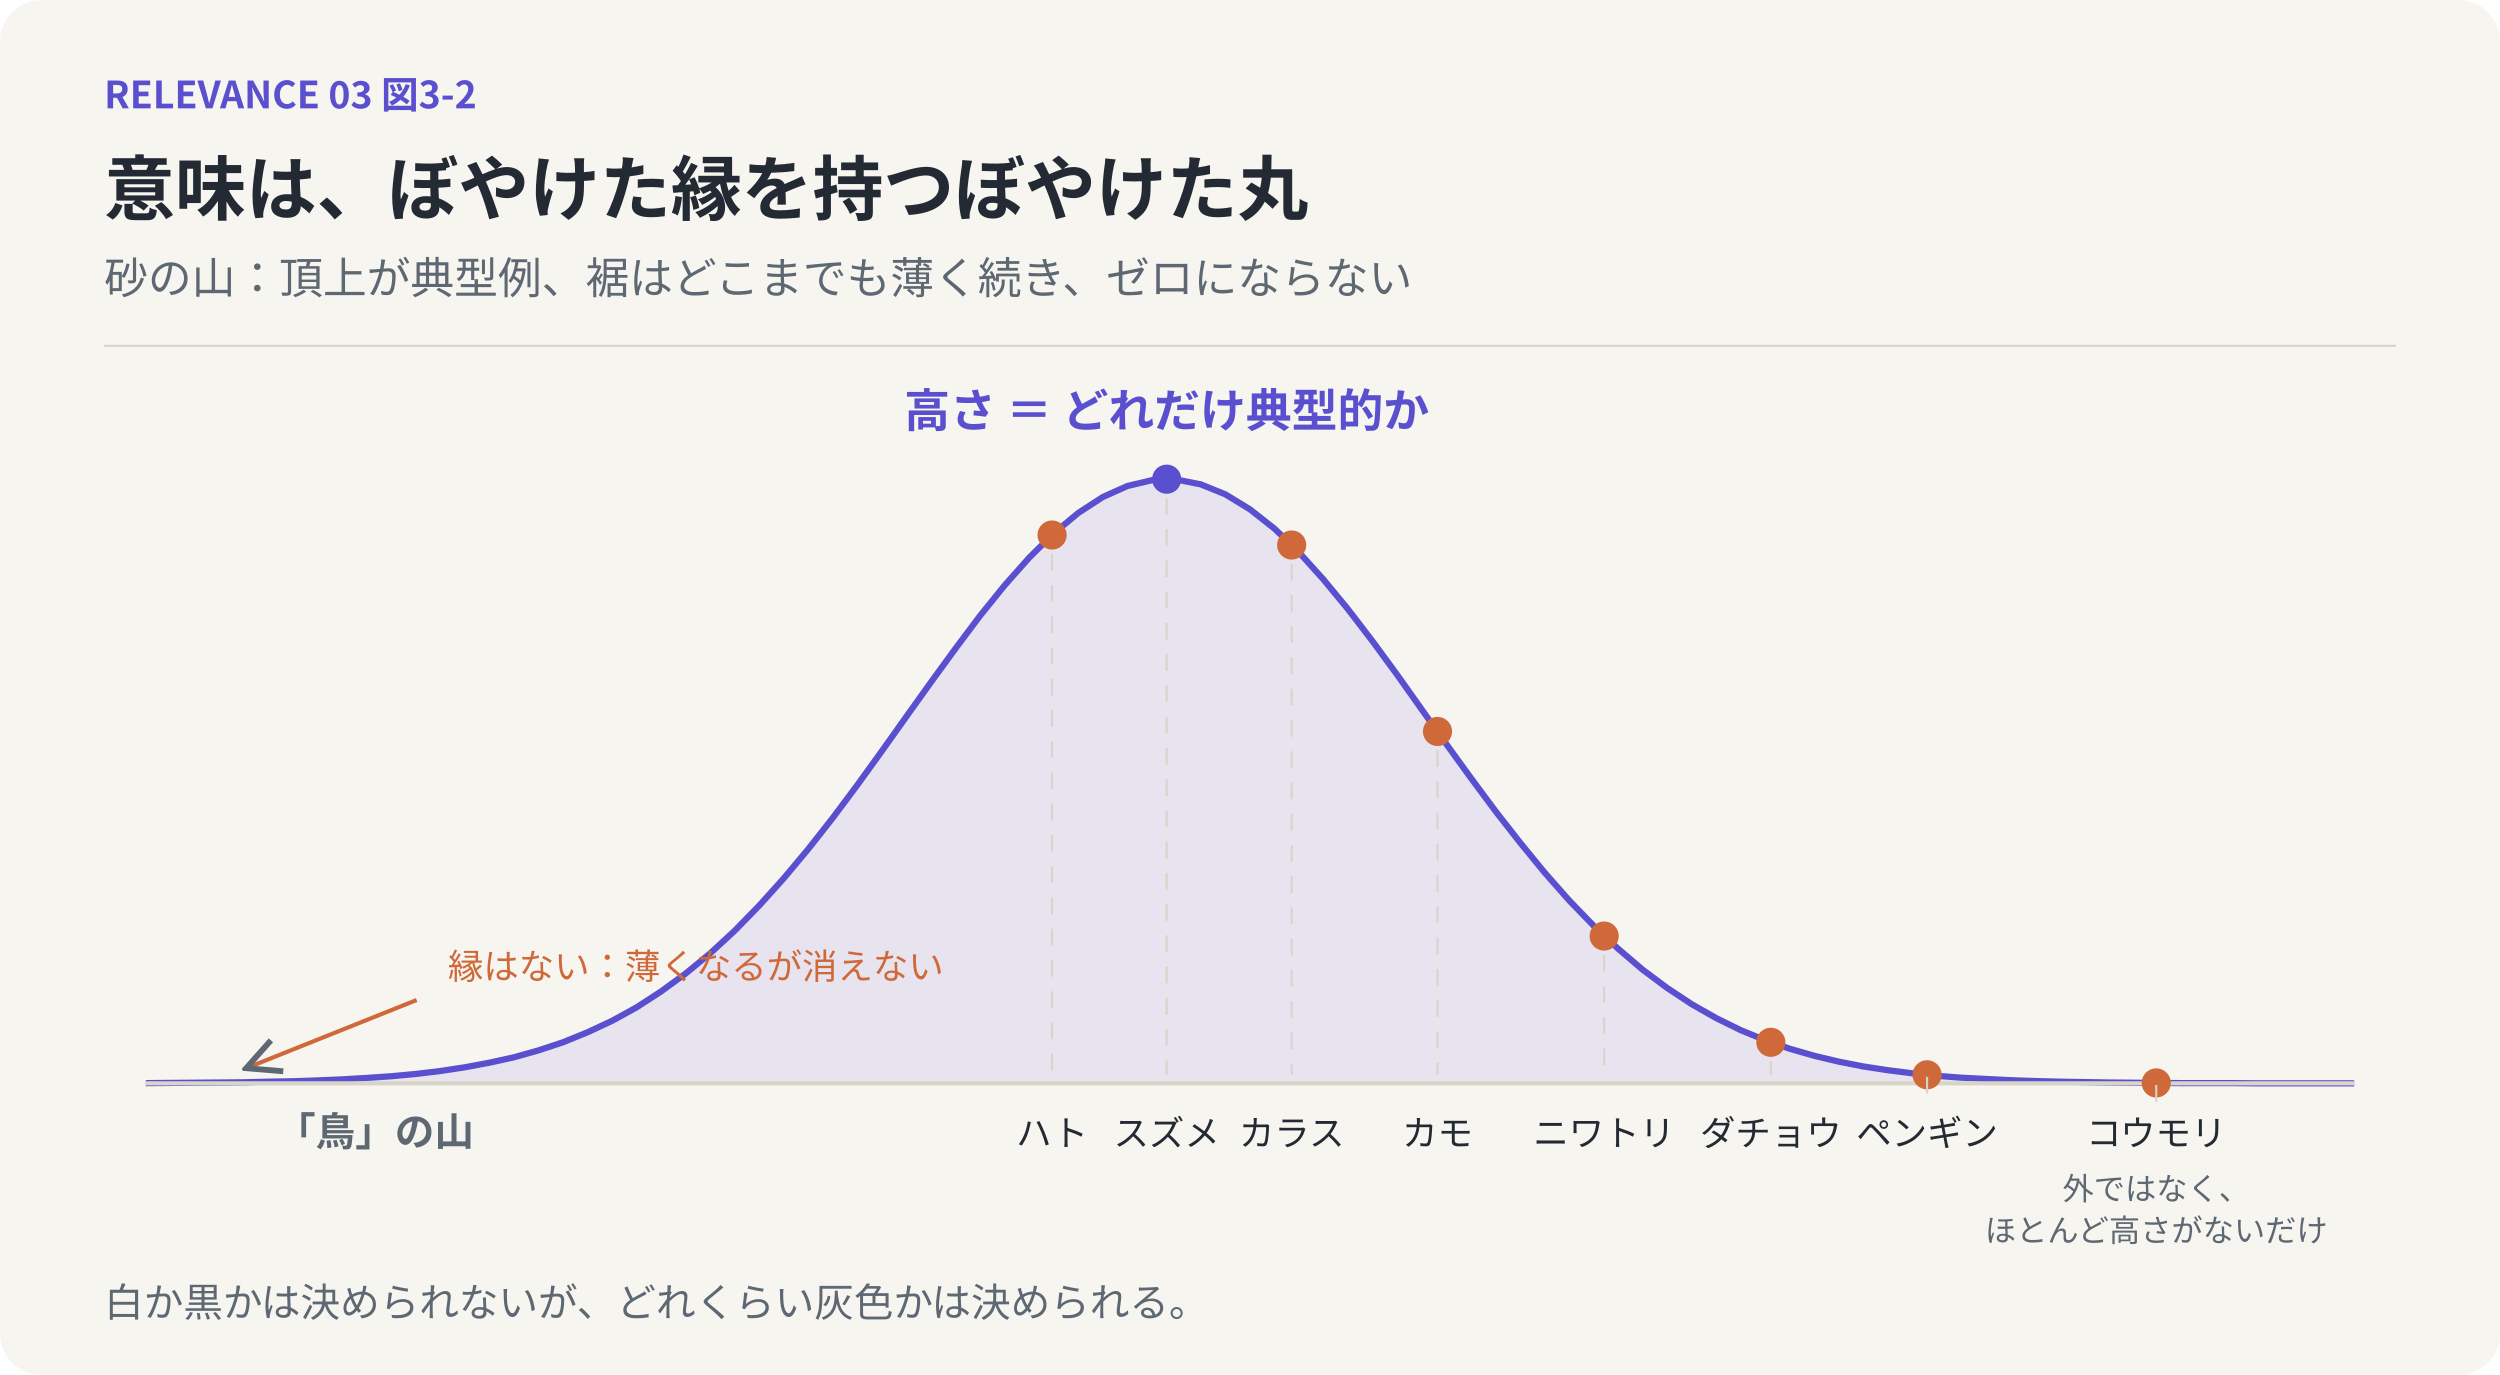
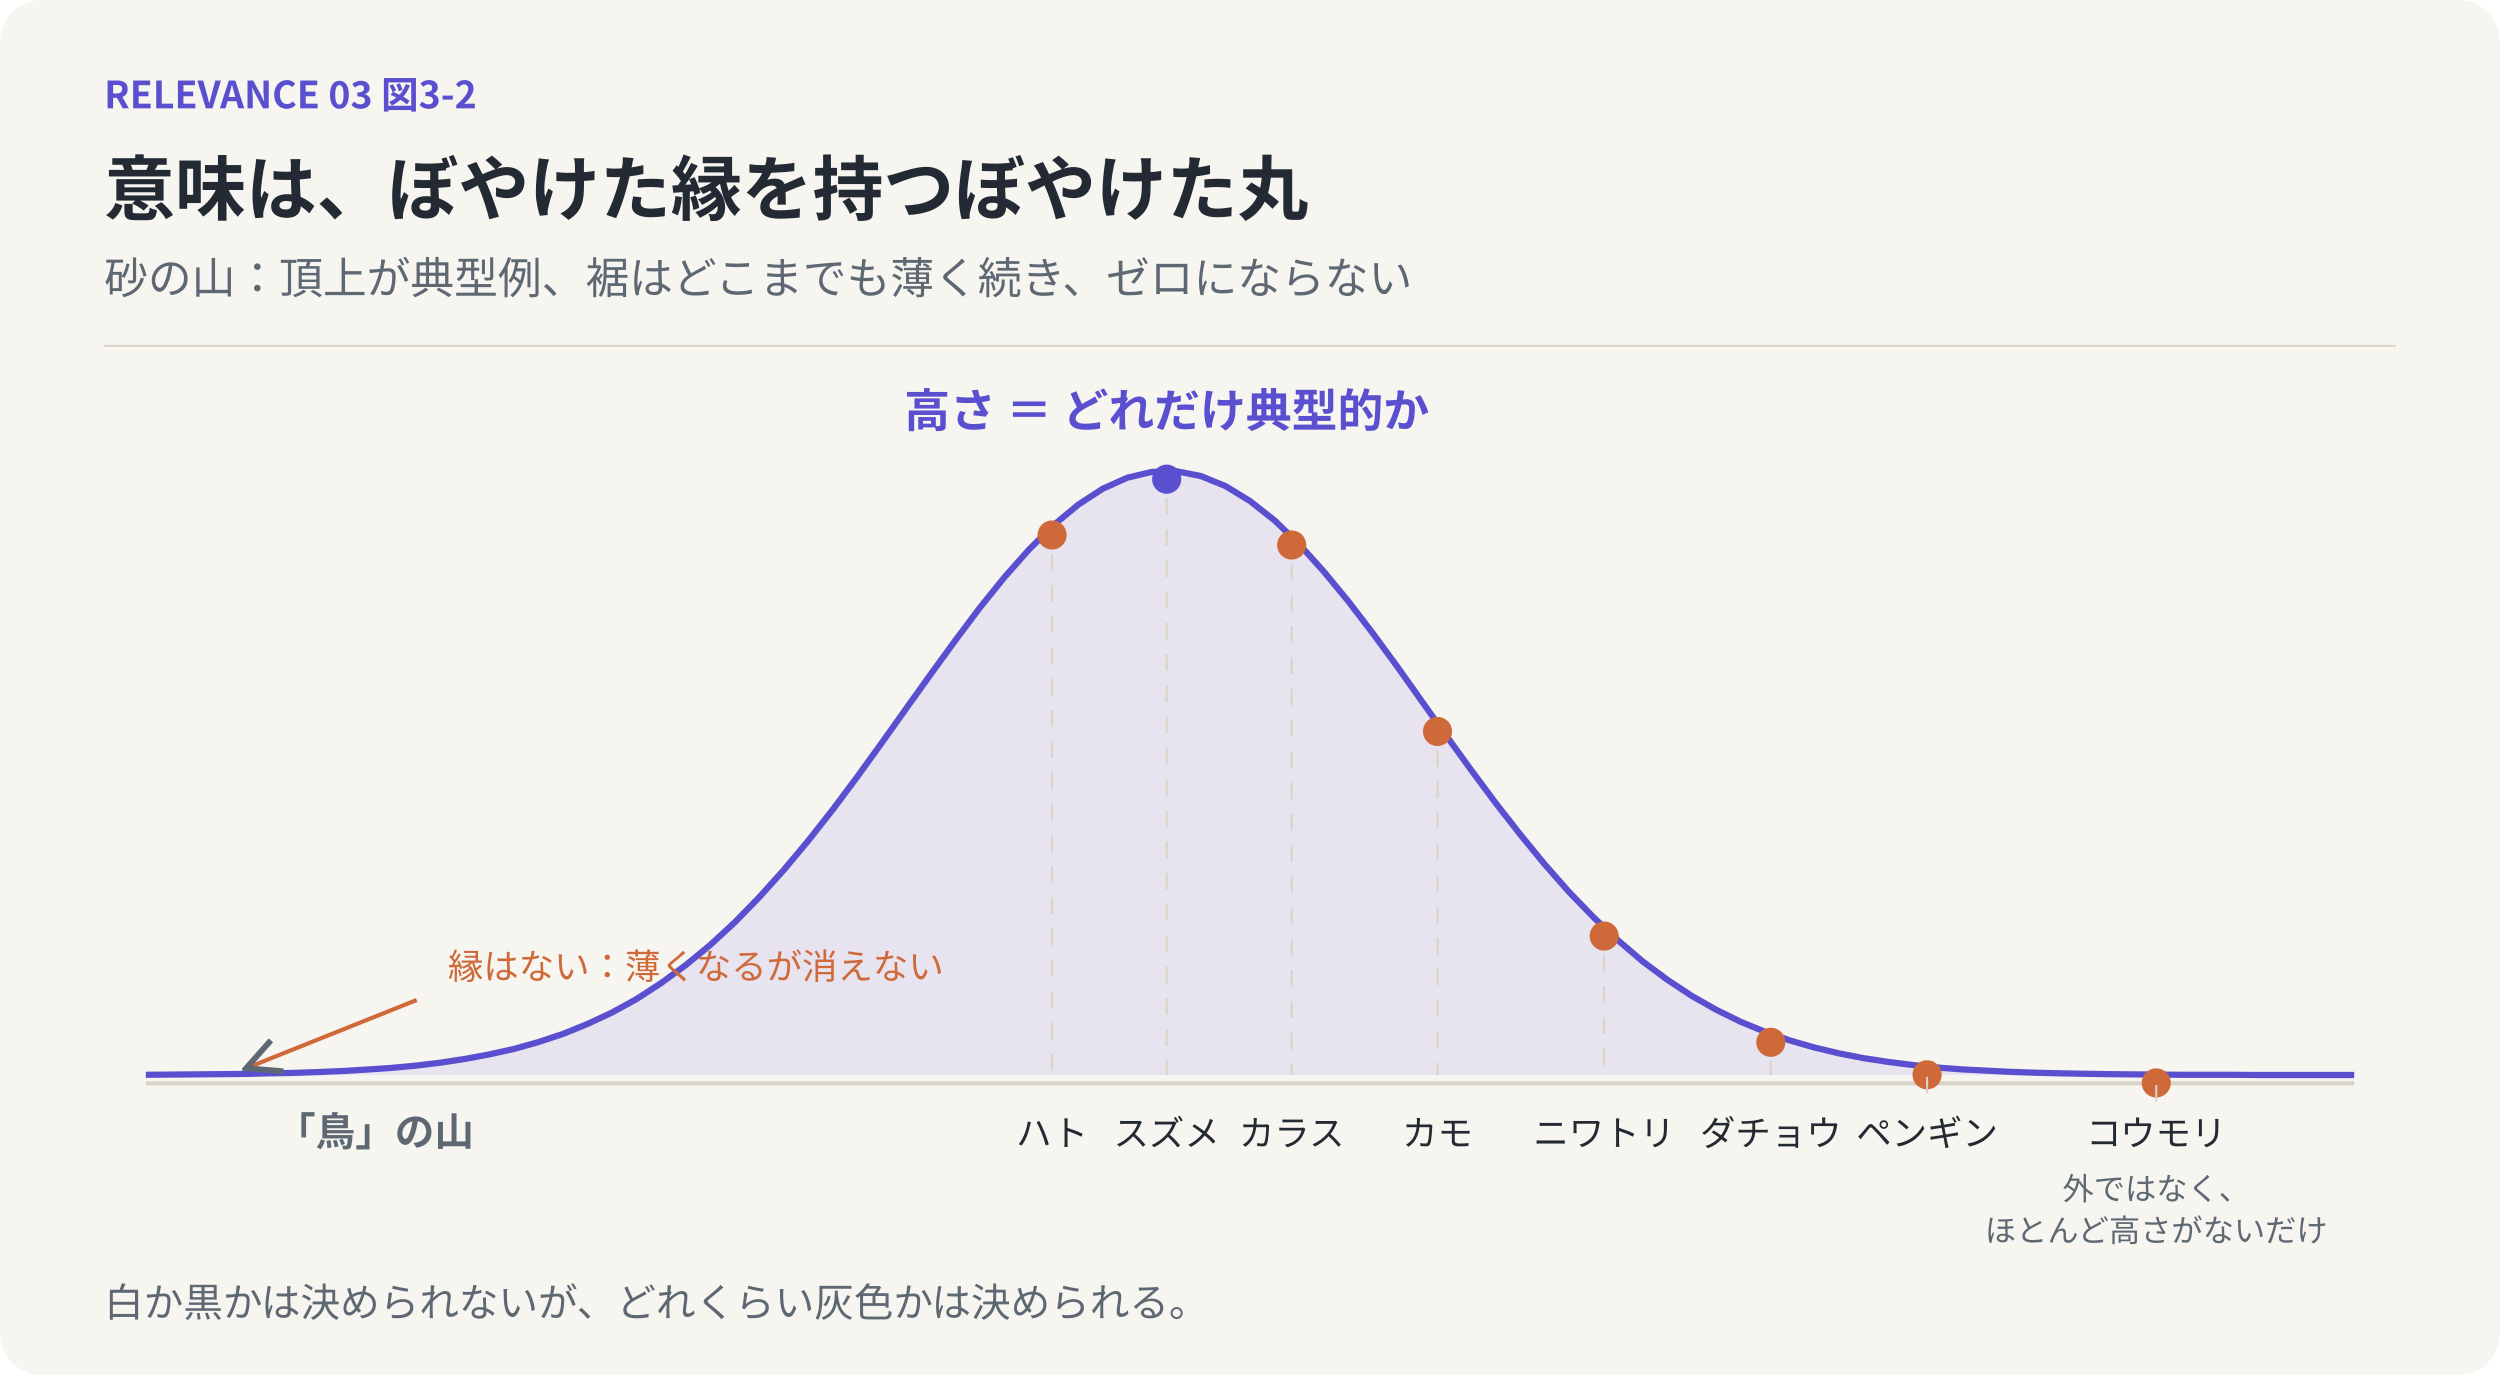
<svg xmlns="http://www.w3.org/2000/svg" width="1200" height="660" viewBox="0 0 1200 660" role="img" aria-labelledby="title desc">
  <defs>
    <marker id="arrow" markerWidth="10" markerHeight="10" refX="8" refY="5" orient="auto-start-reverse">
      <path d="M1,1 L9,5 L1,9" fill="none" stroke="#5d6873" stroke-width="1.4" />
    </marker>
  </defs>
  <rect width="1200" height="660" rx="20" fill="#f7f5ef" />
  <g font-family="system-ui, -apple-system, &quot;Hiragino Kaku Gothic ProN&quot;, &quot;Noto Sans CJK JP&quot;, Meiryo, sans-serif">
    <text x="50.0" y="52.0" fill="#5a4fcf" font-size="18" text-anchor="start" font-weight="700">RELEVANCE     03     図3-2</text>
    <text x="50.0" y="103.0" fill="#232a33" font-size="34" text-anchor="start" font-weight="700">意味は、ぼやけた縁を持つぼやけた丸</text>
    <text x="50.0" y="141.0" fill="#5d6873" font-size="21" text-anchor="start" font-weight="400">砂の山：頂上が典型例、裾はどこまでも薄く続き、ゼロにならない</text>
    <line x1="50.0" y1="166.0" x2="1150.0" y2="166.0" stroke="#d8d4c8" stroke-width="1" />
-     <polygon points="70.0,520.0 70.0,519.9 81.8,519.8 93.6,519.7 105.3,519.6 117.1,519.5 128.9,519.2 140.7,519.0 152.4,518.6 164.2,518.1 176.0,517.4 187.8,516.6 199.6,515.5 211.3,514.1 223.1,512.3 234.9,510.1 246.7,507.5 258.4,504.2 270.2,500.3 282.0,495.5 293.8,490.0 305.6,483.5 317.3,475.9 329.1,467.3 340.9,457.6 352.7,446.7 364.4,434.7 376.2,421.6 388.0,407.5 399.8,392.5 411.6,376.7 423.3,360.5 435.1,343.9 446.9,327.4 458.7,311.2 470.4,295.6 482.2,281.0 494.0,267.7 505.8,256.0 517.6,246.2 529.3,238.6 541.1,233.3 552.9,230.5 564.7,230.2 576.4,232.5 588.2,237.3 600.0,244.5 611.8,253.8 623.6,265.2 635.3,278.2 647.1,292.5 658.9,307.9 670.7,324.0 682.4,340.5 694.2,357.1 706.0,373.4 717.8,389.3 729.6,404.4 741.3,418.7 753.1,432.1 764.9,444.3 776.7,455.4 788.4,465.4 800.2,474.2 812.0,482.0 823.8,488.7 835.6,494.5 847.3,499.3 859.1,503.4 870.9,506.8 882.7,509.6 894.4,511.9 906.2,513.7 918.0,515.2 929.8,516.4 941.6,517.3 953.3,517.9 965.1,518.5 976.9,518.9 988.7,519.2 1000.4,519.4 1012.2,519.6 1024.0,519.7 1035.8,519.8 1047.6,519.9 1059.3,519.9 1071.1,519.9 1082.9,520.0 1094.7,520.0 1106.4,520.0 1118.2,520.0 1130.0,520.0 1130.0,520.0" fill="#c9c4ee" opacity="0.35" />
-     <polyline points="70.0,519.9 81.8,519.8 93.6,519.7 105.3,519.6 117.1,519.5 128.9,519.2 140.7,519.0 152.4,518.6 164.2,518.1 176.0,517.4 187.8,516.6 199.6,515.5 211.3,514.1 223.1,512.3 234.9,510.1 246.7,507.5 258.4,504.2 270.2,500.3 282.0,495.5 293.8,490.0 305.6,483.5 317.3,475.9 329.1,467.3 340.9,457.6 352.7,446.7 364.4,434.7 376.2,421.6 388.0,407.5 399.8,392.5 411.6,376.7 423.3,360.5 435.1,343.9 446.9,327.4 458.7,311.2 470.4,295.6 482.2,281.0 494.0,267.7 505.8,256.0 517.6,246.2 529.3,238.6 541.1,233.3 552.9,230.5 564.7,230.2 576.4,232.5 588.2,237.3 600.0,244.5 611.8,253.8 623.6,265.2 635.3,278.2 647.1,292.5 658.9,307.9 670.7,324.0 682.4,340.5 694.2,357.1 706.0,373.4 717.8,389.3 729.6,404.4 741.3,418.7 753.1,432.1 764.9,444.3 776.7,455.4 788.4,465.4 800.2,474.2 812.0,482.0 823.8,488.7 835.6,494.5 847.3,499.3 859.1,503.4 870.9,506.8 882.7,509.6 894.4,511.9 906.2,513.7 918.0,515.2 929.8,516.4 941.6,517.3 953.3,517.9 965.1,518.5 976.9,518.9 988.7,519.2 1000.4,519.4 1012.2,519.6 1024.0,519.7 1035.8,519.8 1047.6,519.9 1059.3,519.9 1071.1,519.9 1082.9,520.0 1094.7,520.0 1106.4,520.0 1118.2,520.0 1130.0,520.0" fill="none" stroke="#5a4fcf" stroke-width="3" />
+     <polygon points="70.0,516.0 70.0,515.9 81.8,515.8 93.6,515.7 105.3,515.6 117.1,515.5 128.9,515.2 140.7,515.0 152.4,514.6 164.2,514.1 176.0,513.4 187.8,512.6 199.6,511.5 211.3,510.1 223.1,508.3 234.9,506.1 246.7,503.5 258.4,500.2 270.2,496.3 282.0,491.5 293.8,486.0 305.6,479.5 317.3,471.9 329.1,463.3 340.9,453.6 352.7,442.7 364.4,430.7 376.2,417.6 388.0,403.5 399.8,388.5 411.6,372.7 423.3,356.5 435.1,339.9 446.9,323.4 458.7,307.2 470.4,291.6 482.2,277.0 494.0,263.7 505.8,252.0 517.6,242.2 529.3,234.6 541.1,229.3 552.9,226.5 564.7,226.2 576.4,228.5 588.2,233.3 600.0,240.5 611.8,249.8 623.6,261.2 635.3,274.2 647.1,288.5 658.9,303.9 670.7,320.0 682.4,336.5 694.2,353.1 706.0,369.4 717.8,385.3 729.6,400.4 741.3,414.7 753.1,428.1 764.9,440.3 776.7,451.4 788.4,461.4 800.2,470.2 812.0,478.0 823.8,484.7 835.6,490.5 847.3,495.3 859.1,499.4 870.9,502.8 882.7,505.6 894.4,507.9 906.2,509.7 918.0,511.2 929.8,512.4 941.6,513.3 953.3,513.9 965.1,514.5 976.9,514.9 988.7,515.2 1000.4,515.4 1012.2,515.6 1024.0,515.7 1035.8,515.8 1047.6,515.9 1059.3,515.9 1071.1,515.9 1082.9,516.0 1094.7,516.0 1106.4,516.0 1118.2,516.0 1130.0,516.0 1130.0,516.0" fill="#c9c4ee" opacity="0.35" />
+     <polyline points="70.0,515.9 81.8,515.8 93.6,515.7 105.3,515.6 117.1,515.5 128.9,515.2 140.7,515.0 152.4,514.6 164.2,514.1 176.0,513.4 187.8,512.6 199.6,511.5 211.3,510.1 223.1,508.3 234.9,506.1 246.7,503.5 258.4,500.2 270.2,496.3 282.0,491.5 293.8,486.0 305.6,479.5 317.3,471.9 329.1,463.3 340.9,453.6 352.7,442.7 364.4,430.7 376.2,417.6 388.0,403.5 399.8,388.5 411.6,372.7 423.3,356.5 435.1,339.9 446.9,323.4 458.7,307.2 470.4,291.6 482.2,277.0 494.0,263.7 505.8,252.0 517.6,242.2 529.3,234.6 541.1,229.3 552.9,226.5 564.7,226.2 576.4,228.5 588.2,233.3 600.0,240.5 611.8,249.8 623.6,261.2 635.3,274.2 647.1,288.5 658.9,303.9 670.7,320.0 682.4,336.5 694.2,353.1 706.0,369.4 717.8,385.3 729.6,400.4 741.3,414.7 753.1,428.1 764.9,440.3 776.7,451.4 788.4,461.4 800.2,470.2 812.0,478.0 823.8,484.7 835.6,490.5 847.3,495.3 859.1,499.4 870.9,502.8 882.7,505.6 894.4,507.9 906.2,509.7 918.0,511.2 929.8,512.4 941.6,513.3 953.3,513.9 965.1,514.5 976.9,514.9 988.7,515.2 1000.4,515.4 1012.2,515.6 1024.0,515.7 1035.8,515.8 1047.6,515.9 1059.3,515.9 1071.1,515.9 1082.9,516.0 1094.7,516.0 1106.4,516.0 1118.2,516.0 1130.0,516.0" fill="none" stroke="#5a4fcf" stroke-width="3" />
    <line x1="70.0" y1="520.0" x2="1130.0" y2="520.0" stroke="#d8d4c8" stroke-width="2" />
    <circle cx="560.0" cy="230.0" r="7" fill="#5a4fcf" />
    <line x1="560.0" y1="239.0" x2="560.0" y2="516.0" stroke="#d8d4c8" stroke-width="1" stroke-dasharray="8 7" />
    <text x="560.0" y="550.0" fill="#232a33" font-size="17" text-anchor="middle" font-weight="400">スズメ</text>
    <circle cx="505.0" cy="256.8" r="7" fill="#d0693a" />
    <line x1="505.0" y1="265.8" x2="505.0" y2="516.0" stroke="#d8d4c8" stroke-width="1" stroke-dasharray="8 7" />
    <text x="505.0" y="550.0" fill="#232a33" font-size="17" text-anchor="middle" font-weight="400">ハト</text>
    <circle cx="620.0" cy="261.6" r="7" fill="#d0693a" />
    <line x1="620.0" y1="270.6" x2="620.0" y2="516.0" stroke="#d8d4c8" stroke-width="1" stroke-dasharray="8 7" />
    <text x="620.0" y="550.0" fill="#232a33" font-size="17" text-anchor="middle" font-weight="400">カラス</text>
    <circle cx="690.0" cy="351.1" r="7" fill="#d0693a" />
    <line x1="690.0" y1="360.1" x2="690.0" y2="516.0" stroke="#d8d4c8" stroke-width="1" stroke-dasharray="8 7" />
    <text x="690.0" y="550.0" fill="#232a33" font-size="17" text-anchor="middle" font-weight="400">カモ</text>
    <circle cx="770.0" cy="449.3" r="7" fill="#d0693a" />
    <line x1="770.0" y1="458.3" x2="770.0" y2="516.0" stroke="#d8d4c8" stroke-width="1" stroke-dasharray="8 7" />
    <text x="770.0" y="550.0" fill="#232a33" font-size="17" text-anchor="middle" font-weight="400">ニワトリ</text>
    <circle cx="850.0" cy="500.3" r="7" fill="#d0693a" />
    <line x1="850.0" y1="509.3" x2="850.0" y2="516.0" stroke="#d8d4c8" stroke-width="1" stroke-dasharray="8 7" />
    <text x="850.0" y="550.0" fill="#232a33" font-size="17" text-anchor="middle" font-weight="400">ダチョウ</text>
    <circle cx="925.0" cy="515.9" r="7" fill="#d0693a" />
    <line x1="925.0" y1="524.9" x2="925.0" y2="516.0" stroke="#d8d4c8" stroke-width="1" stroke-dasharray="8 7" />
    <text x="925.0" y="550.0" fill="#232a33" font-size="17" text-anchor="middle" font-weight="400">ペンギン</text>
    <circle cx="1035.0" cy="519.8" r="7" fill="#d0693a" />
    <line x1="1035.0" y1="528.8" x2="1035.0" y2="516.0" stroke="#d8d4c8" stroke-width="1" stroke-dasharray="8 7" />
    <text x="1035.0" y="550.0" fill="#232a33" font-size="17" text-anchor="middle" font-weight="400">コウモリ</text>
    <text x="560.0" y="205.0" fill="#5a4fcf" font-size="22" text-anchor="middle" font-weight="700">高さ ＝ どれだけ典型的か</text>
    <text x="1035.0" y="576.0" fill="#5d6873" font-size="15" text-anchor="middle" font-weight="400">外ではなく、</text>
    <text x="1035.0" y="596.0" fill="#5d6873" font-size="15" text-anchor="middle" font-weight="400">ほとんど高さがないだけ</text>
    <line x1="200.0" y1="480.0" x2="120.0" y2="512.0" stroke="#d0693a" stroke-width="2" marker-end="url(#arrow)" />
    <text x="215.0" y="470.0" fill="#d0693a" font-size="17" text-anchor="start" font-weight="400">縁はない：薄くなるが消えない</text>
    <text x="180.0" y="550.0" fill="#5d6873" font-size="19" text-anchor="middle" font-weight="700">「鳥」の山</text>
    <text x="50.0" y="632.0" fill="#5d6873" font-size="19" text-anchor="start" font-weight="400">白か黒かは決められないが、どれくらい灰色かは決められる。</text>
  </g>
</svg>
